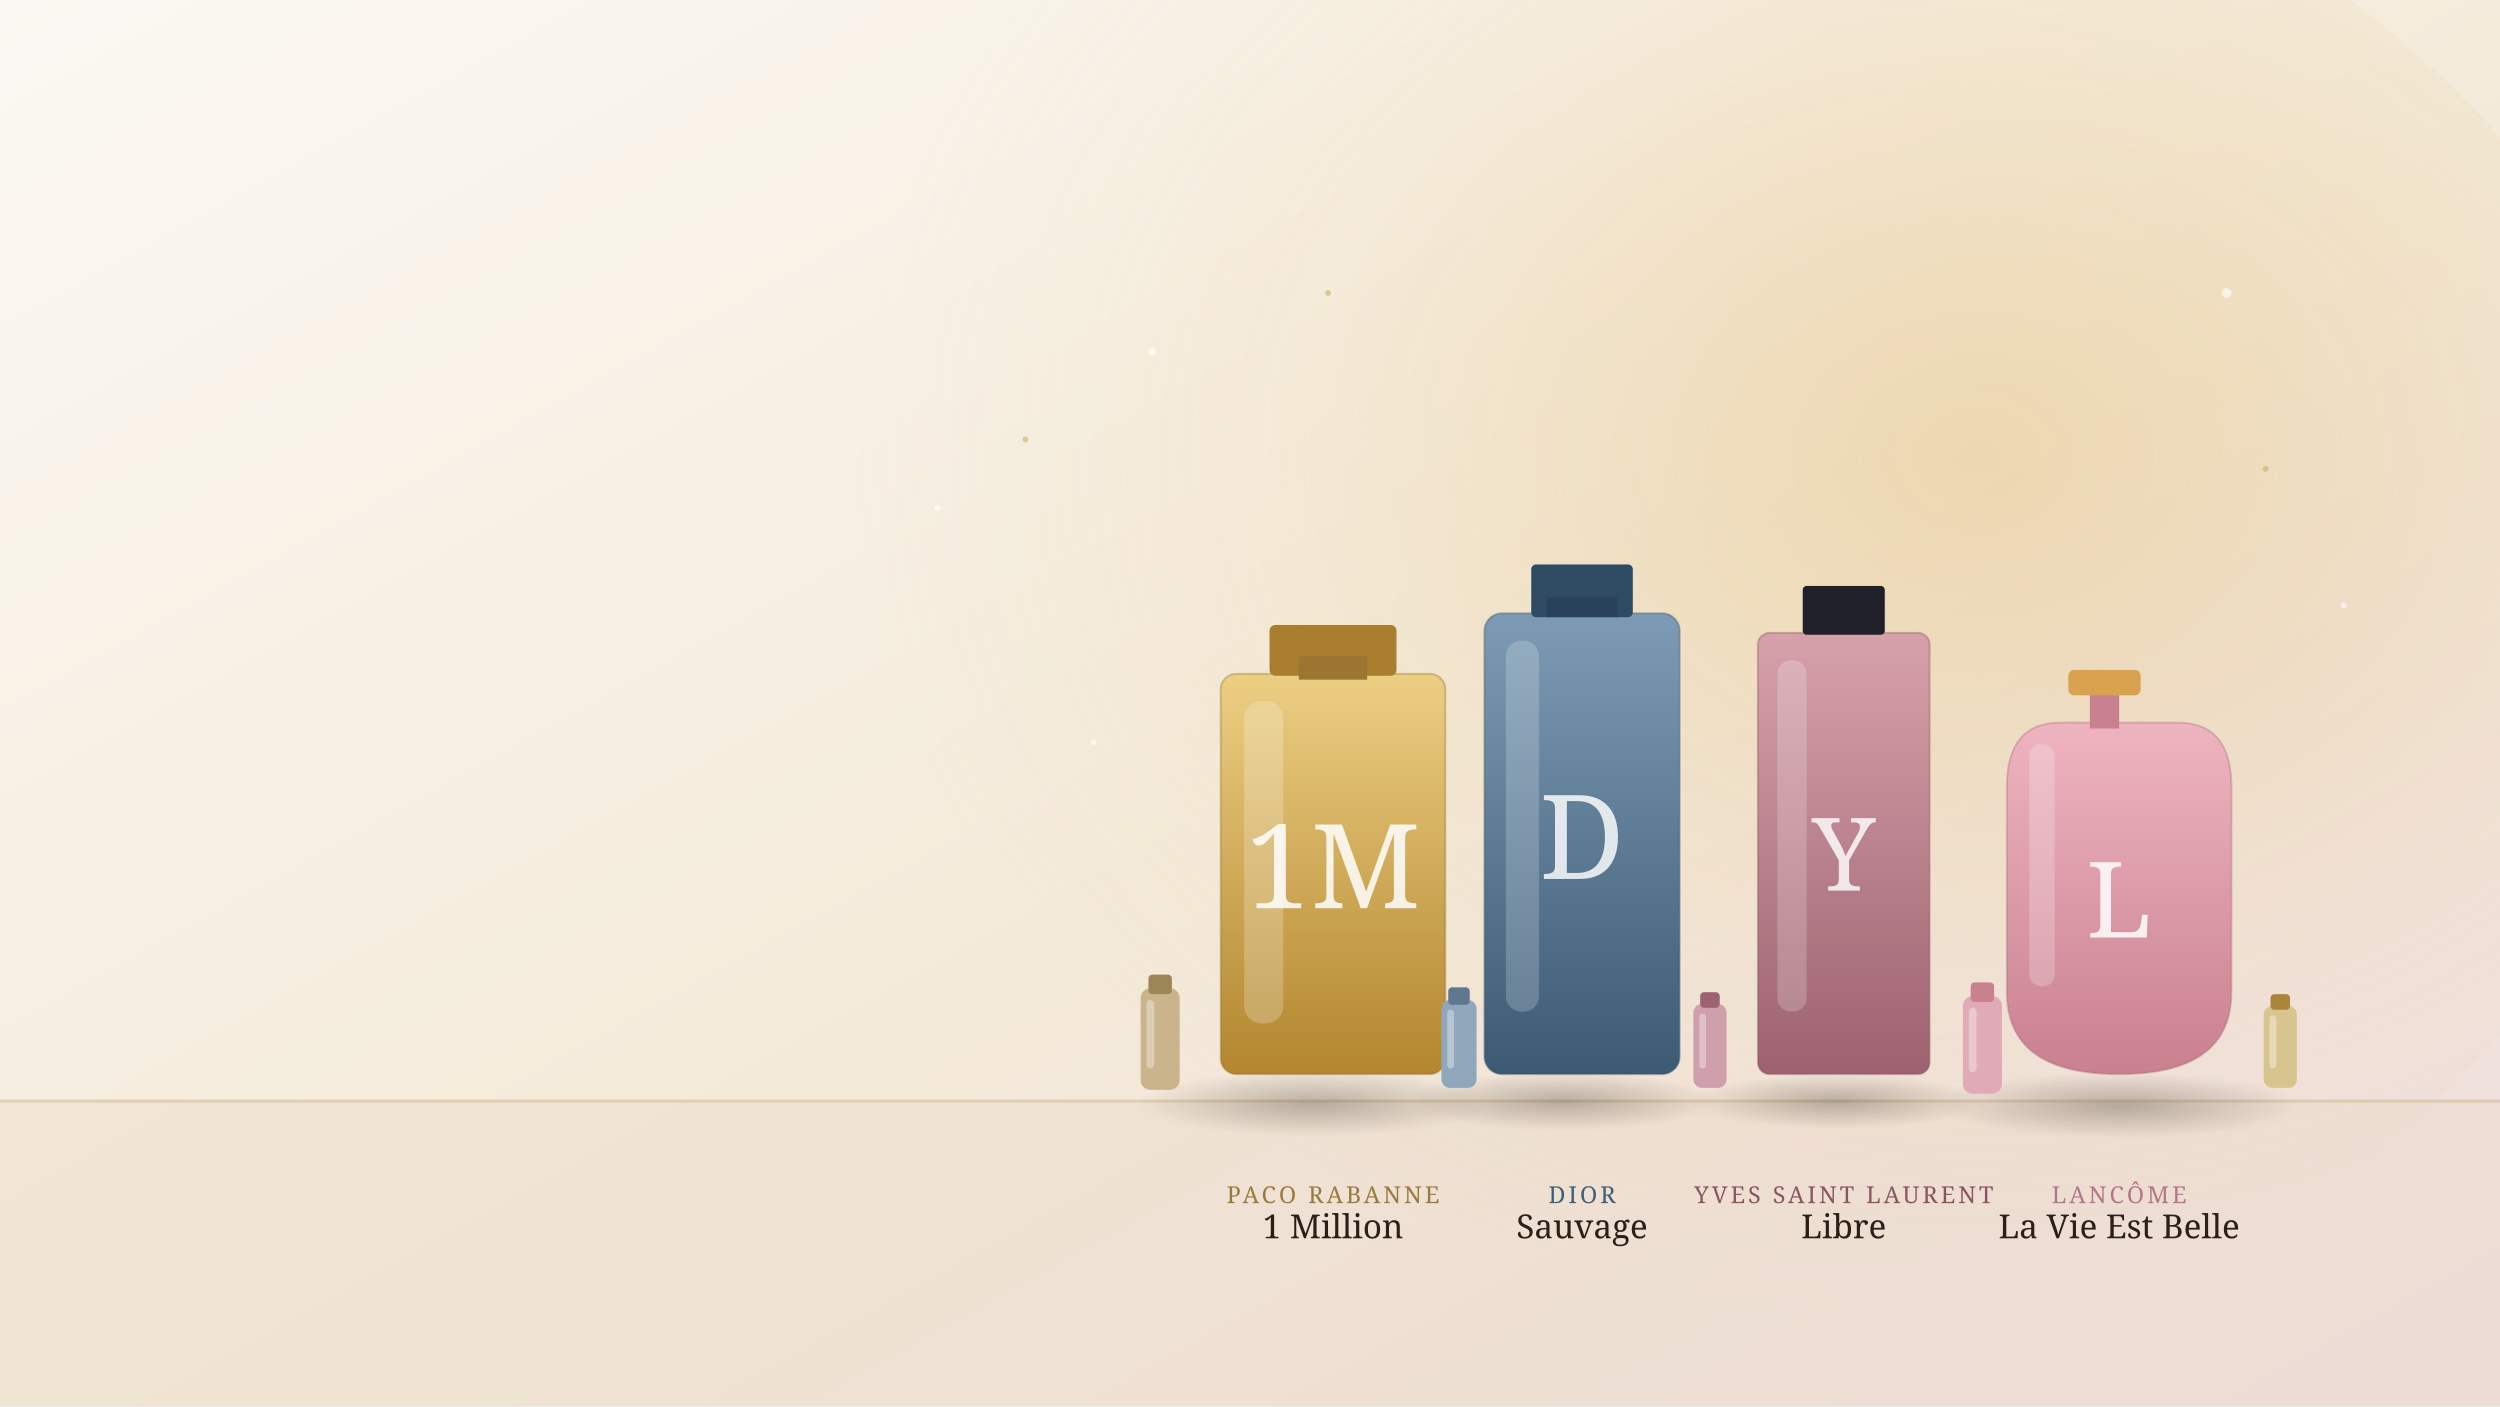
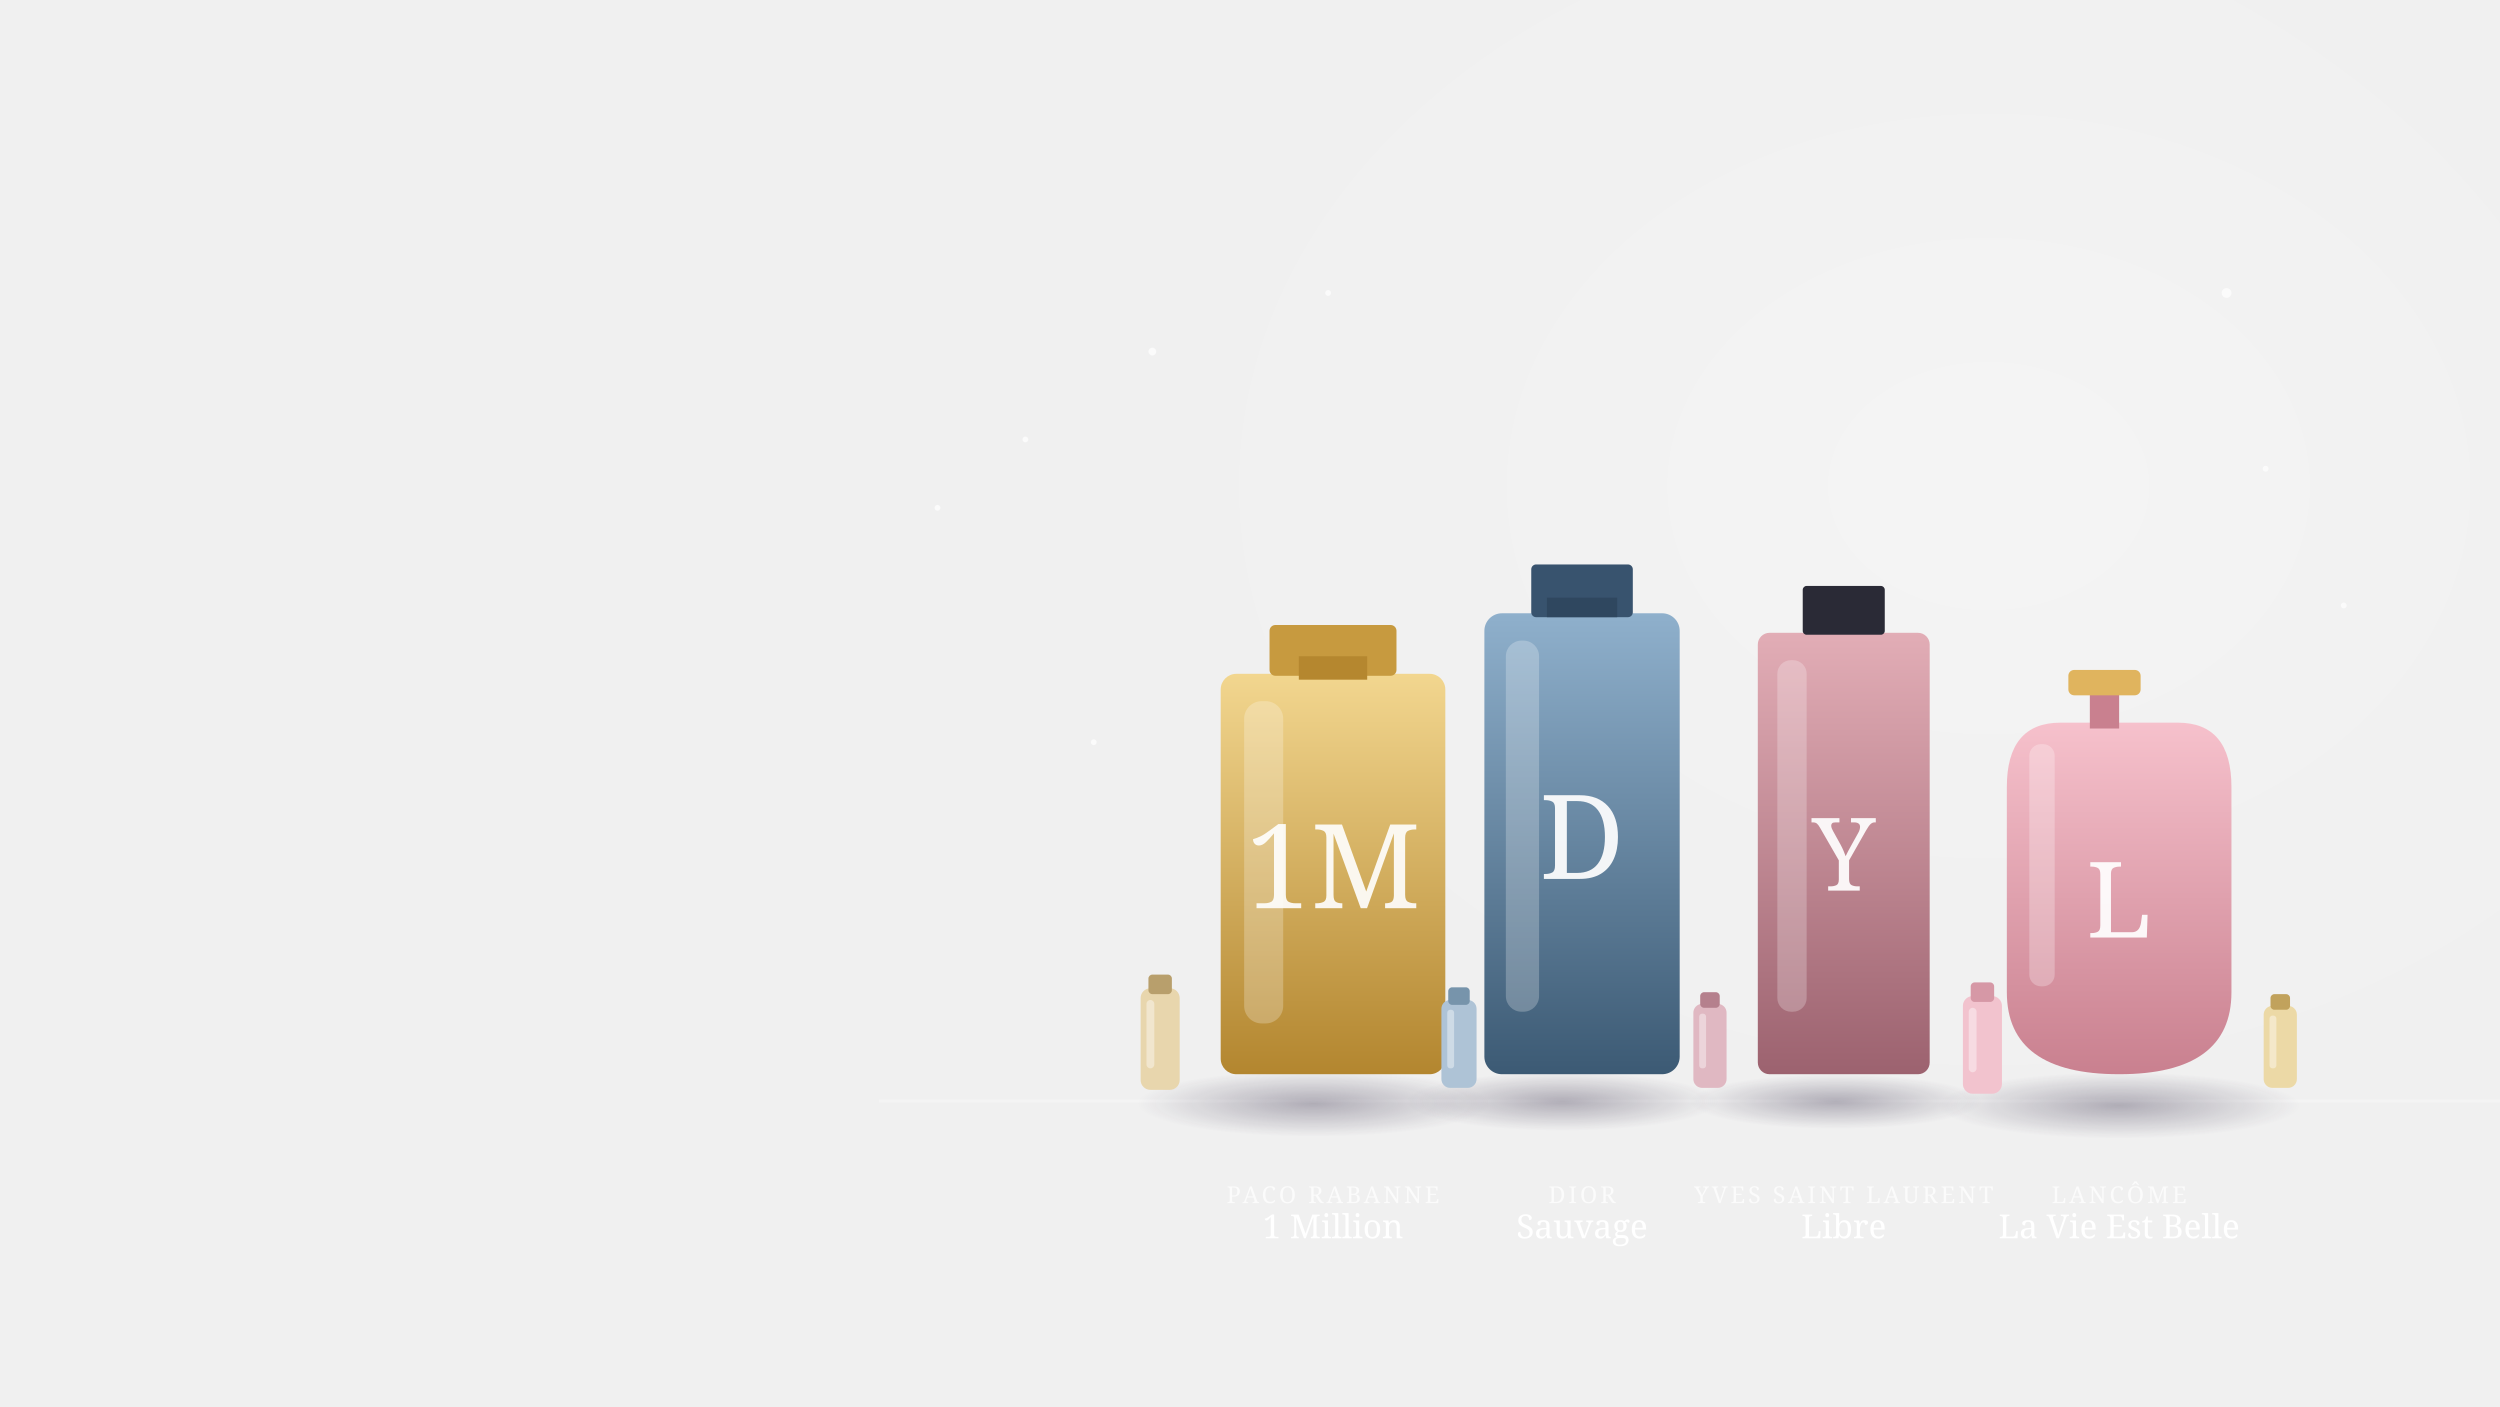
<svg xmlns="http://www.w3.org/2000/svg" viewBox="0 0 2560 1440" width="2560" height="1440" role="img" aria-label="Décante — сонгосон үнэртэй уснууд">
  <defs>
-     <linearGradient id="bg" x1="0" y1="0" x2="1" y2="1">
-       <stop offset="0" stop-color="#fbf8f3" />
-       <stop offset="0.55" stop-color="#f4ead9" />
-       <stop offset="1" stop-color="#efdedf" />
-     </linearGradient>
-     <radialGradient id="glow" cx="0.66" cy="0.42" r="0.55">
-       <stop offset="0" stop-color="#e3c07f" stop-opacity="0.45" />
-       <stop offset="0.6" stop-color="#e3c07f" stop-opacity="0.10" />
-       <stop offset="1" stop-color="#e3c07f" stop-opacity="0" />
+     <radialGradient id="glow" cx="0.66" cy="0.42" r="0.5">
+       <stop offset="0" stop-color="#ffffff" stop-opacity="0.30" />
+       <stop offset="0.6" stop-color="#ffffff" stop-opacity="0.06" />
+       <stop offset="1" stop-color="#ffffff" stop-opacity="0" />
    </radialGradient>
    <radialGradient id="shadow" cx="0.5" cy="0.5" r="0.5">
-       <stop offset="0" stop-color="#2a2018" stop-opacity="0.28" />
-       <stop offset="1" stop-color="#2a2018" stop-opacity="0" />
+       <stop offset="0" stop-color="#1a1030" stop-opacity="0.30" />
+       <stop offset="1" stop-color="#1a1030" stop-opacity="0" />
    </radialGradient>
    <linearGradient id="gGold" x1="0" y1="0" x2="0" y2="1">
-       <stop offset="0" stop-color="#ecce83" />
+       <stop offset="0" stop-color="#f2d68f" />
      <stop offset="1" stop-color="#b3862f" />
    </linearGradient>
    <linearGradient id="gBlue" x1="0" y1="0" x2="0" y2="1">
-       <stop offset="0" stop-color="#7d9bb4" />
+       <stop offset="0" stop-color="#8fb0cc" />
      <stop offset="1" stop-color="#3c5a74" />
    </linearGradient>
    <linearGradient id="gRose" x1="0" y1="0" x2="0" y2="1">
-       <stop offset="0" stop-color="#d7a1ab" />
+       <stop offset="0" stop-color="#e2adb6" />
      <stop offset="1" stop-color="#9c626f" />
    </linearGradient>
    <linearGradient id="gPink" x1="0" y1="0" x2="0" y2="1">
-       <stop offset="0" stop-color="#eeb4c0" />
+       <stop offset="0" stop-color="#f6c1cc" />
      <stop offset="1" stop-color="#c9808f" />
    </linearGradient>
  </defs>
-   <rect width="2560" height="1440" fill="url(#bg)" />
-   <ellipse cx="1690" cy="600" rx="1050" ry="820" fill="url(#glow)" />
-   <rect x="0" y="1128" width="2560" height="312" fill="#e7d8c4" opacity="0.35" />
-   <rect x="0" y="1126" width="2560" height="3" fill="#cbb489" opacity="0.5" />
-   <g fill="#ffffff" opacity="0.6">
+   <ellipse cx="1720" cy="620" rx="980" ry="760" fill="url(#glow)" />
+   <rect x="900" y="1126" width="1660" height="3" fill="#ffffff" opacity="0.30" />
+   <g fill="#ffffff" opacity="0.7">
    <circle cx="1180" cy="360" r="4" />
    <circle cx="2280" cy="300" r="5" />
    <circle cx="2400" cy="620" r="3" />
    <circle cx="1120" cy="760" r="3" />
    <circle cx="960" cy="520" r="3" />
    <circle cx="2200" cy="900" r="3" />
-   </g>
-   <g fill="#c8a24e" opacity="0.5">
    <circle cx="1050" cy="450" r="3" />
    <circle cx="2320" cy="480" r="3" />
    <circle cx="1360" cy="300" r="3" />
  </g>
  <ellipse cx="1345" cy="1130" rx="180" ry="34" fill="url(#shadow)" />
  <ellipse cx="1600" cy="1128" rx="160" ry="30" fill="url(#shadow)" />
  <ellipse cx="1880" cy="1128" rx="150" ry="28" fill="url(#shadow)" />
  <ellipse cx="2170" cy="1132" rx="185" ry="34" fill="url(#shadow)" />
  <g>
    <rect x="1250" y="690" width="230" height="410" rx="16" fill="url(#gGold)" />
-     <rect x="1250" y="690" width="230" height="410" rx="16" fill="none" stroke="#8a6522" stroke-opacity="0.35" stroke-width="2" />
-     <rect x="1274" y="718" width="40" height="330" rx="18" fill="#ffffff" opacity="0.22" />
-     <rect x="1300" y="640" width="130" height="52" rx="6" fill="#a97e2e" />
-     <rect x="1330" y="672" width="70" height="24" fill="#9c7530" />
-     <text x="1365" y="930" text-anchor="middle" font-family="Georgia, serif" font-size="120" fill="#ffffff" opacity="0.85">1M</text>
+     <rect x="1274" y="718" width="40" height="330" rx="18" fill="#ffffff" opacity="0.24" />
+     <rect x="1300" y="640" width="130" height="52" rx="6" fill="#c79a3f" />
+     <rect x="1330" y="672" width="70" height="24" fill="#b5872f" />
+     <text x="1365" y="930" text-anchor="middle" font-family="Georgia, serif" font-size="120" fill="#ffffff" opacity="0.9">1M</text>
  </g>
  <g>
    <rect x="1520" y="628" width="200" height="472" rx="18" fill="url(#gBlue)" />
-     <rect x="1520" y="628" width="200" height="472" rx="18" fill="none" stroke="#2f4a63" stroke-opacity="0.35" stroke-width="2" />
-     <rect x="1542" y="656" width="34" height="380" rx="16" fill="#ffffff" opacity="0.20" />
-     <rect x="1568" y="578" width="104" height="54" rx="5" fill="#2f4a63" />
-     <rect x="1584" y="612" width="72" height="20" fill="#28405a" />
-     <text x="1620" y="900" text-anchor="middle" font-family="Georgia, serif" font-size="120" fill="#ffffff" opacity="0.82">D</text>
+     <rect x="1542" y="656" width="34" height="380" rx="16" fill="#ffffff" opacity="0.24" />
+     <rect x="1568" y="578" width="104" height="54" rx="5" fill="#38536e" />
+     <rect x="1584" y="612" width="72" height="20" fill="#2f475f" />
+     <text x="1620" y="900" text-anchor="middle" font-family="Georgia, serif" font-size="120" fill="#ffffff" opacity="0.92">D</text>
  </g>
  <g>
    <rect x="1800" y="648" width="176" height="452" rx="12" fill="url(#gRose)" />
-     <rect x="1800" y="648" width="176" height="452" rx="12" fill="none" stroke="#7f4d59" stroke-opacity="0.35" stroke-width="2" />
-     <rect x="1820" y="676" width="30" height="360" rx="14" fill="#ffffff" opacity="0.20" />
-     <rect x="1846" y="600" width="84" height="50" rx="4" fill="#20202a" />
-     <text x="1888" y="912" text-anchor="middle" font-family="Georgia, serif" font-size="104" fill="#ffffff" opacity="0.82">Y</text>
+     <rect x="1820" y="676" width="30" height="360" rx="14" fill="#ffffff" opacity="0.24" />
+     <rect x="1846" y="600" width="84" height="50" rx="4" fill="#2a2a36" />
+     <text x="1888" y="912" text-anchor="middle" font-family="Georgia, serif" font-size="104" fill="#ffffff" opacity="0.92">Y</text>
  </g>
  <g>
    <path d="M2055 806 q0 -66 55 -66 h120 q55 0 55 66 v210 q0 84 -115 84 q-115 0 -115 -84 z" fill="url(#gPink)" />
-     <path d="M2055 806 q0 -66 55 -66 h120 q55 0 55 66 v210 q0 84 -115 84 q-115 0 -115 -84 z" fill="none" stroke="#a5657a" stroke-opacity="0.35" stroke-width="2" />
-     <rect x="2078" y="762" width="26" height="248" rx="12" fill="#ffffff" opacity="0.22" />
+     <rect x="2078" y="762" width="26" height="248" rx="12" fill="#ffffff" opacity="0.26" />
    <rect x="2140" y="700" width="30" height="46" fill="#c9808f" />
-     <rect x="2118" y="686" width="74" height="26" rx="6" fill="#d8a24e" />
-     <text x="2170" y="960" text-anchor="middle" font-family="Georgia, serif" font-size="108" fill="#ffffff" opacity="0.85">L</text>
+     <rect x="2118" y="686" width="74" height="26" rx="6" fill="#e0b45e" />
+     <text x="2170" y="960" text-anchor="middle" font-family="Georgia, serif" font-size="108" fill="#ffffff" opacity="0.92">L</text>
  </g>
  <g>
    <g>
-       <rect x="1168" y="1012" width="40" height="104" rx="10" fill="#c9b48c" />
-       <rect x="1176" y="998" width="24" height="20" rx="4" fill="#9c8557" />
-       <rect x="1174" y="1024" width="8" height="70" rx="4" fill="#ffffff" opacity="0.35" />
+       <rect x="1168" y="1012" width="40" height="104" rx="10" fill="#e8d6ad" />
+       <rect x="1176" y="998" width="24" height="20" rx="4" fill="#b89f6c" />
+       <rect x="1174" y="1024" width="8" height="70" rx="4" fill="#ffffff" opacity="0.4" />
    </g>
    <g>
-       <rect x="1476" y="1024" width="36" height="90" rx="9" fill="#8fa6bb" />
-       <rect x="1483" y="1011" width="22" height="18" rx="4" fill="#5f7891" />
-       <rect x="1482" y="1034" width="7" height="60" rx="3" fill="#ffffff" opacity="0.35" />
+       <rect x="1476" y="1024" width="36" height="90" rx="9" fill="#aec3d6" />
+       <rect x="1483" y="1011" width="22" height="18" rx="4" fill="#7794ab" />
+       <rect x="1482" y="1034" width="7" height="60" rx="3" fill="#ffffff" opacity="0.4" />
    </g>
    <g>
-       <rect x="1734" y="1028" width="34" height="86" rx="9" fill="#cf9fab" />
-       <rect x="1741" y="1016" width="20" height="16" rx="4" fill="#9c626f" />
-       <rect x="1740" y="1038" width="7" height="56" rx="3" fill="#ffffff" opacity="0.35" />
+       <rect x="1734" y="1028" width="34" height="86" rx="9" fill="#e0b8c2" />
+       <rect x="1741" y="1016" width="20" height="16" rx="4" fill="#b5808d" />
+       <rect x="1740" y="1038" width="7" height="56" rx="3" fill="#ffffff" opacity="0.4" />
    </g>
    <g>
-       <rect x="2010" y="1020" width="40" height="100" rx="10" fill="#e0aab7" />
-       <rect x="2018" y="1006" width="24" height="20" rx="4" fill="#c9808f" />
-       <rect x="2016" y="1032" width="8" height="66" rx="4" fill="#ffffff" opacity="0.35" />
+       <rect x="2010" y="1020" width="40" height="100" rx="10" fill="#f2c3ce" />
+       <rect x="2018" y="1006" width="24" height="20" rx="4" fill="#d698a6" />
+       <rect x="2016" y="1032" width="8" height="66" rx="4" fill="#ffffff" opacity="0.4" />
    </g>
    <g>
-       <rect x="2318" y="1030" width="34" height="84" rx="9" fill="#d8c48f" />
-       <rect x="2325" y="1018" width="20" height="16" rx="4" fill="#a9863a" />
-       <rect x="2324" y="1040" width="7" height="54" rx="3" fill="#ffffff" opacity="0.35" />
+       <rect x="2318" y="1030" width="34" height="84" rx="9" fill="#ecd9a6" />
+       <rect x="2325" y="1018" width="20" height="16" rx="4" fill="#c1a25c" />
+       <rect x="2324" y="1040" width="7" height="54" rx="3" fill="#ffffff" opacity="0.4" />
    </g>
  </g>
  <g font-family="Georgia, serif" text-anchor="middle">
    <g>
-       <text x="1365" y="1232" font-size="24" fill="#9a7a3f" letter-spacing="3">PACO RABANNE</text>
-       <text x="1365" y="1268" font-size="34" fill="#2a2018">1 Million</text>
+       <text x="1365" y="1232" font-size="24" fill="#ffffff" opacity="0.72" letter-spacing="3">PACO RABANNE</text>
+       <text x="1365" y="1268" font-size="34" fill="#ffffff">1 Million</text>
    </g>
    <g>
-       <text x="1620" y="1232" font-size="24" fill="#3f5e78" letter-spacing="3">DIOR</text>
-       <text x="1620" y="1268" font-size="34" fill="#2a2018">Sauvage</text>
+       <text x="1620" y="1232" font-size="24" fill="#ffffff" opacity="0.72" letter-spacing="3">DIOR</text>
+       <text x="1620" y="1268" font-size="34" fill="#ffffff">Sauvage</text>
    </g>
    <g>
-       <text x="1888" y="1232" font-size="24" fill="#8a5563" letter-spacing="3">YVES SAINT LAURENT</text>
-       <text x="1888" y="1268" font-size="34" fill="#2a2018">Libre</text>
+       <text x="1888" y="1232" font-size="24" fill="#ffffff" opacity="0.72" letter-spacing="3">YVES SAINT LAURENT</text>
+       <text x="1888" y="1268" font-size="34" fill="#ffffff">Libre</text>
    </g>
    <g>
-       <text x="2170" y="1232" font-size="24" fill="#b5768a" letter-spacing="3">LANCÔME</text>
-       <text x="2170" y="1268" font-size="34" fill="#2a2018">La Vie Est Belle</text>
+       <text x="2170" y="1232" font-size="24" fill="#ffffff" opacity="0.72" letter-spacing="3">LANCÔME</text>
+       <text x="2170" y="1268" font-size="34" fill="#ffffff">La Vie Est Belle</text>
    </g>
  </g>
</svg>
